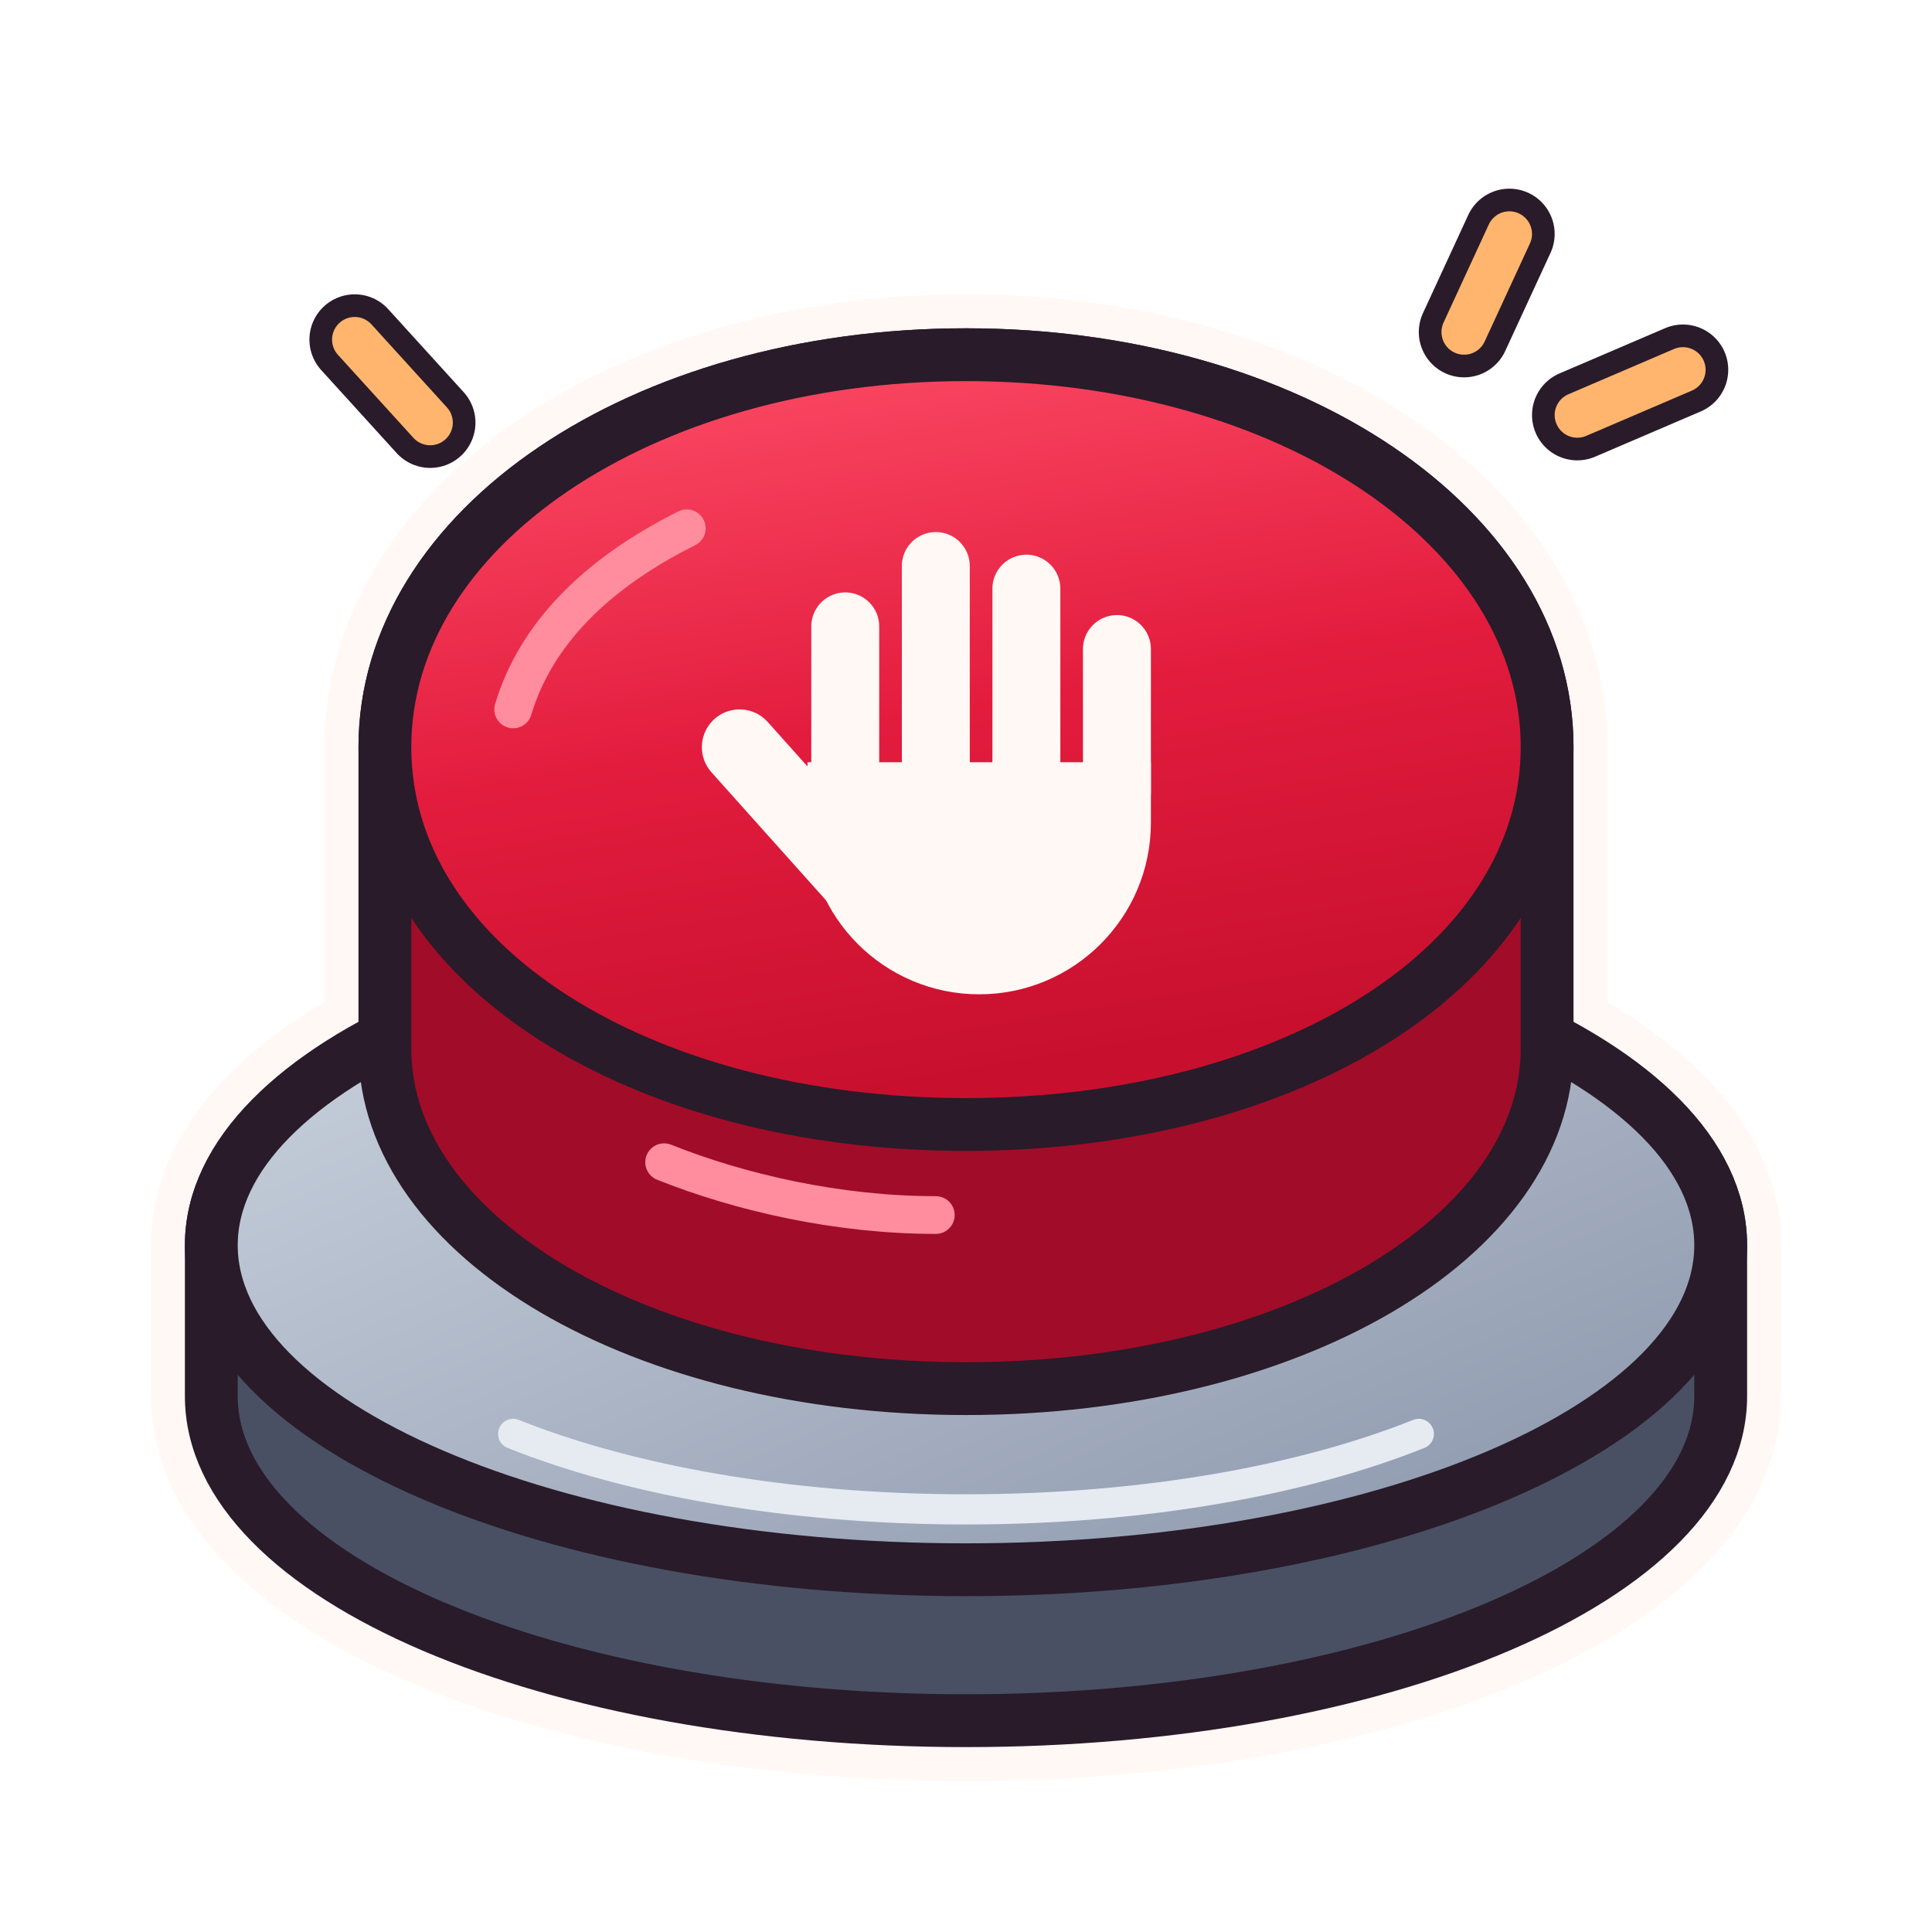
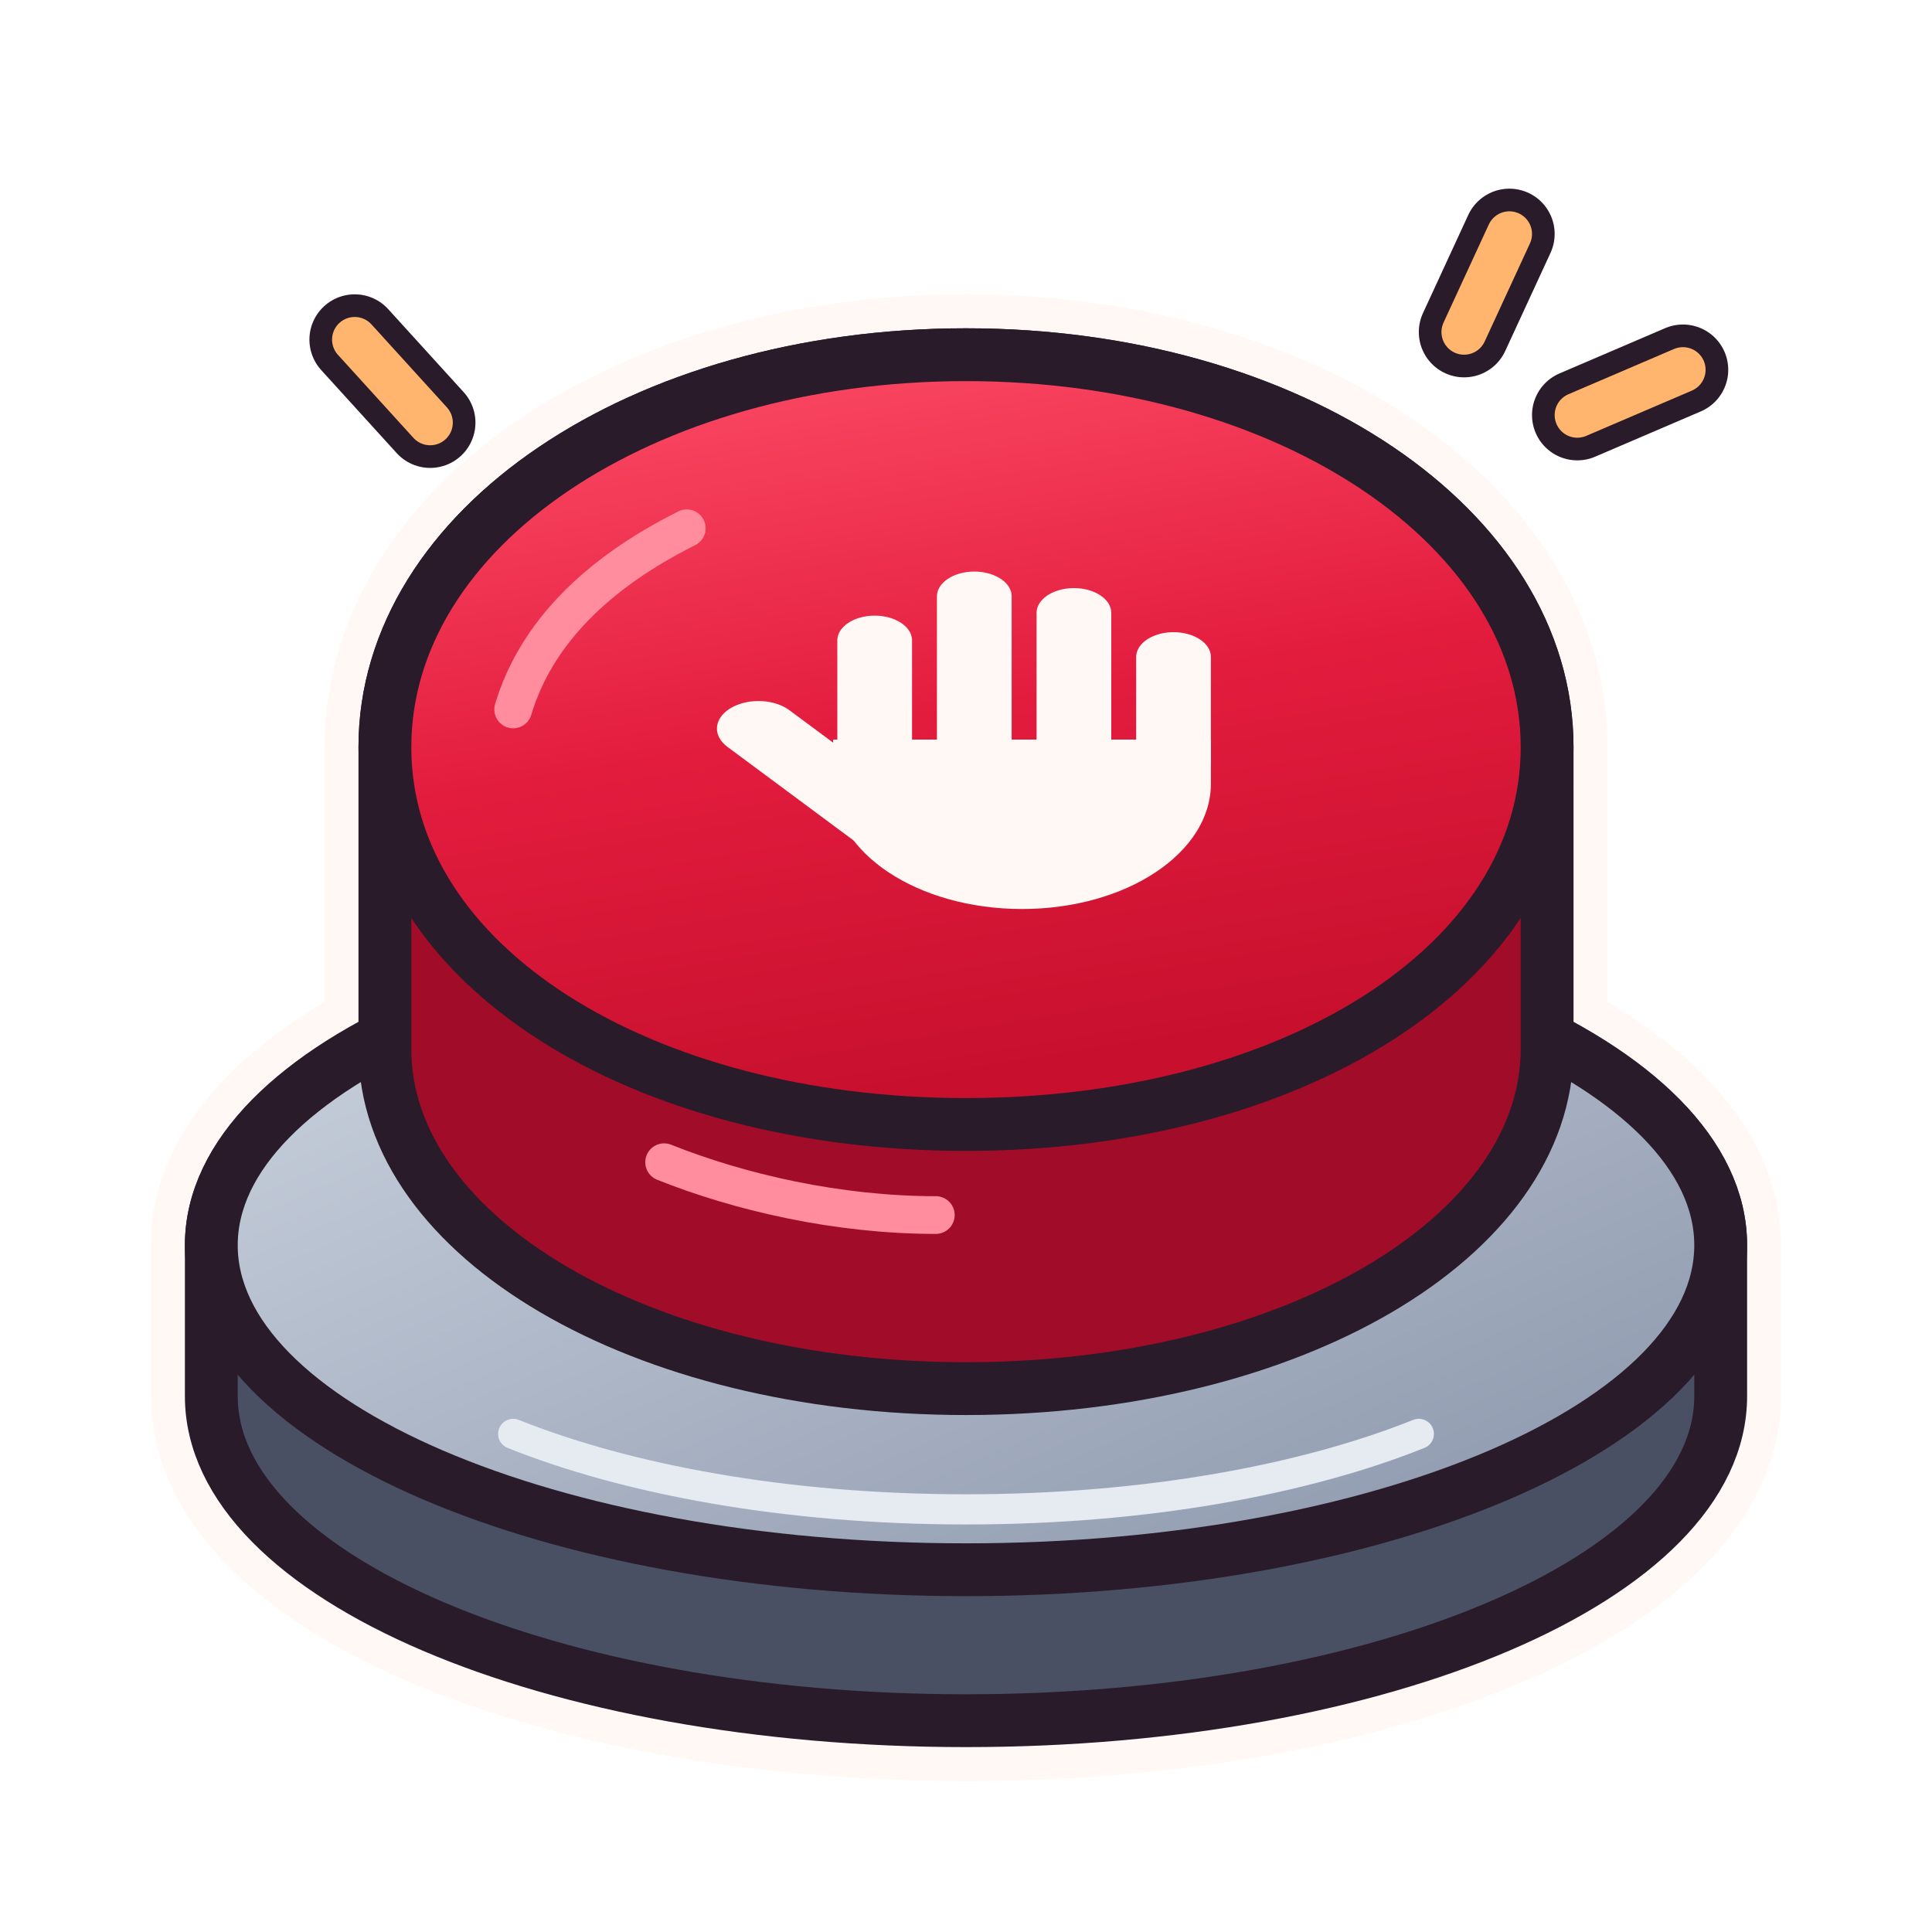
<svg xmlns="http://www.w3.org/2000/svg" width="256" height="256" viewBox="0 0 256 256" role="img" aria-labelledby="title">
  <defs>
    <linearGradient id="cap" x1="0" y1="0" x2="0.25" y2="1">
      <stop stop-color="#FF506A" />
      <stop offset="0.55" stop-color="#E31C3E" />
      <stop offset="1" stop-color="#C8102E" />
    </linearGradient>
    <linearGradient id="rim" x1="0" y1="0" x2="1" y2="1">
      <stop stop-color="#CDD5E0" />
      <stop offset="1" stop-color="#8994AA" />
    </linearGradient>
  </defs>
  <g fill="#FFF8F5" stroke="#FFF8F5" stroke-width="16" stroke-linejoin="round">
    <path d="M28 165C28 141 73 122 128 122S228 141 228 165v20c0 24-45 43-100 43S28 209 28 185Z" />
    <path d="M51 99c0-29 34-52 77-52s77 23 77 52v40c0 25-34 45-77 45s-77-20-77-45Z" />
  </g>
  <g stroke="#291B29" stroke-width="7" stroke-linejoin="round">
    <path fill="#495064" d="M28 165C28 141 73 122 128 122S228 141 228 165v20c0 24-45 43-100 43S28 209 28 185Z" />
    <ellipse cx="128" cy="165" rx="100" ry="43" fill="url(#rim)" />
  </g>
  <path d="M68 190c15 6 36 10 60 10s45-4 60-10" fill="none" stroke="#E6EBF2" stroke-width="4" stroke-linecap="round" />
  <g stroke="#291B29" stroke-width="7" stroke-linejoin="round">
    <path fill="#A10C29" d="M51 99c0-29 34-52 77-52s77 23 77 52v40c0 25-34 45-77 45s-77-20-77-45Z" />
    <path fill="url(#cap)" d="M51 99c0-29 34-52 77-52s77 23 77 52-34 50-77 50-77-21-77-50Z" />
  </g>
  <path d="M68 94c3-10 11-18 23-24m-3 84c10 4 23 7 36 7" fill="none" stroke="#FF8D9E" stroke-width="5" stroke-linecap="round" />
-   <g fill="#FFF8F5" stroke="#FFF8F5" stroke-linecap="round">
+   <g transform="translate(128 98) scale(1.1 0.73) translate(-123 -101)" fill="#FFF8F5" stroke="#FFF8F5" stroke-linecap="round">
    <path stroke-width="9" d="M112 105V83m12 20V75m12 28V78m12 27V86" />
    <path stroke-width="10" d="m98 99 17 19" />
    <path stroke="none" d="M107 101h45.5v8a22.75 22.75 0 0 1-45.5 0Z" />
  </g>
  <g fill="none" stroke-linecap="round">
    <path d="m57 56-10-11m147-1 6-13m9 24 14-6" stroke="#291B29" stroke-width="12" />
    <path d="m57 56-10-11m147-1 6-13m9 24 14-6" stroke="#FFB56D" stroke-width="6" />
  </g>
</svg>
